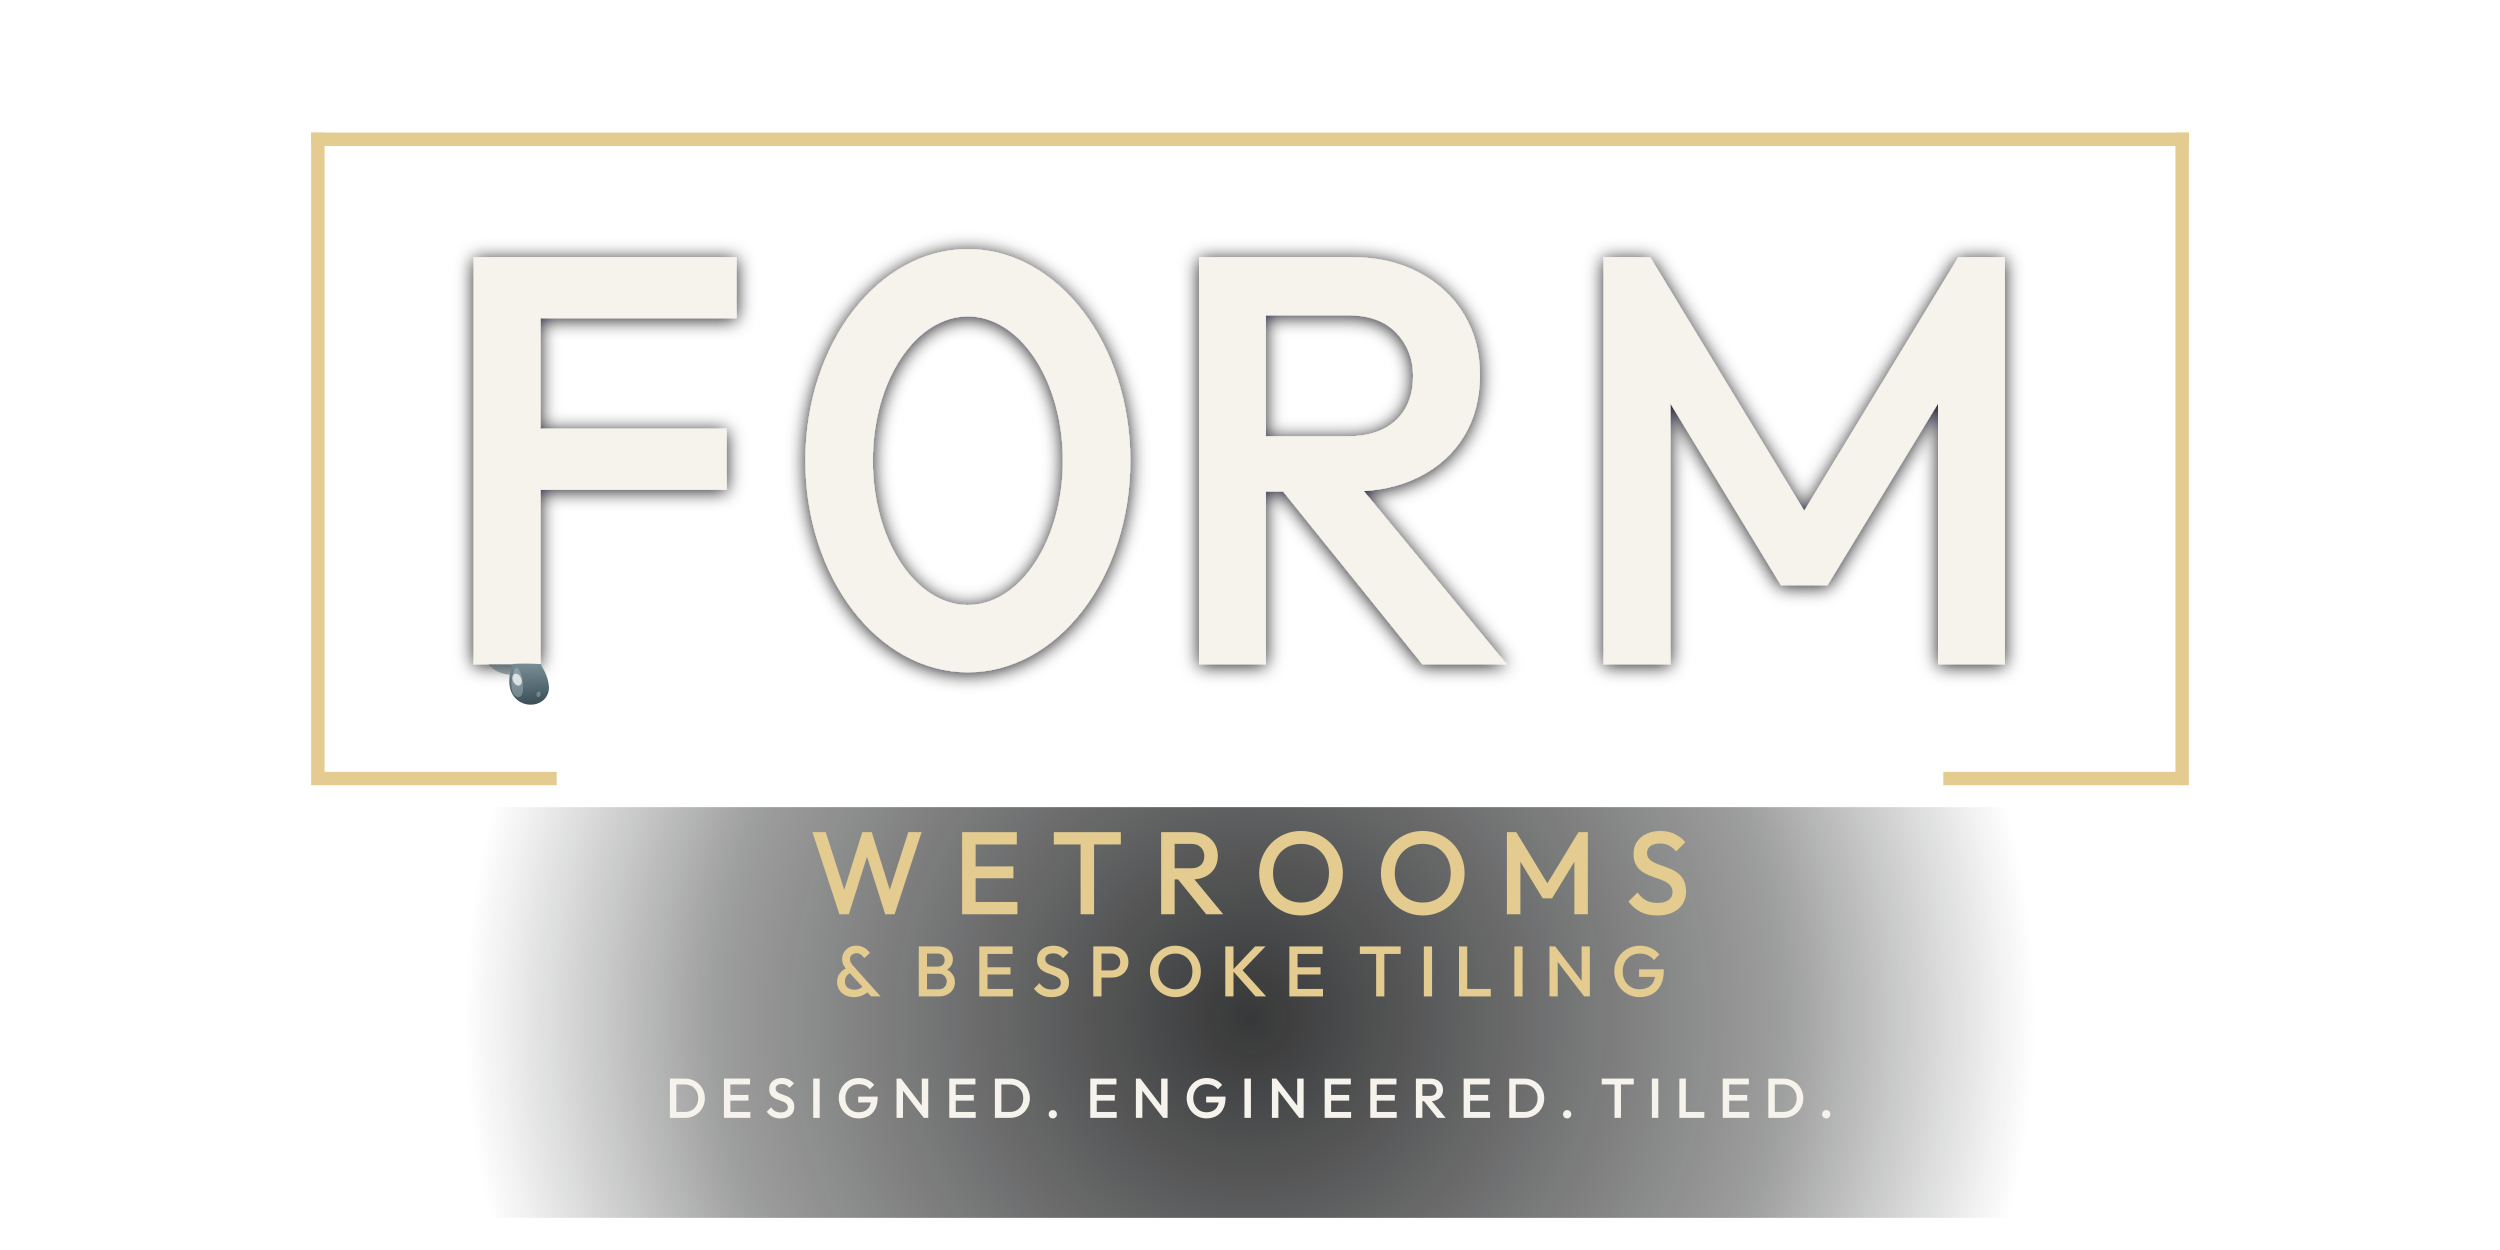
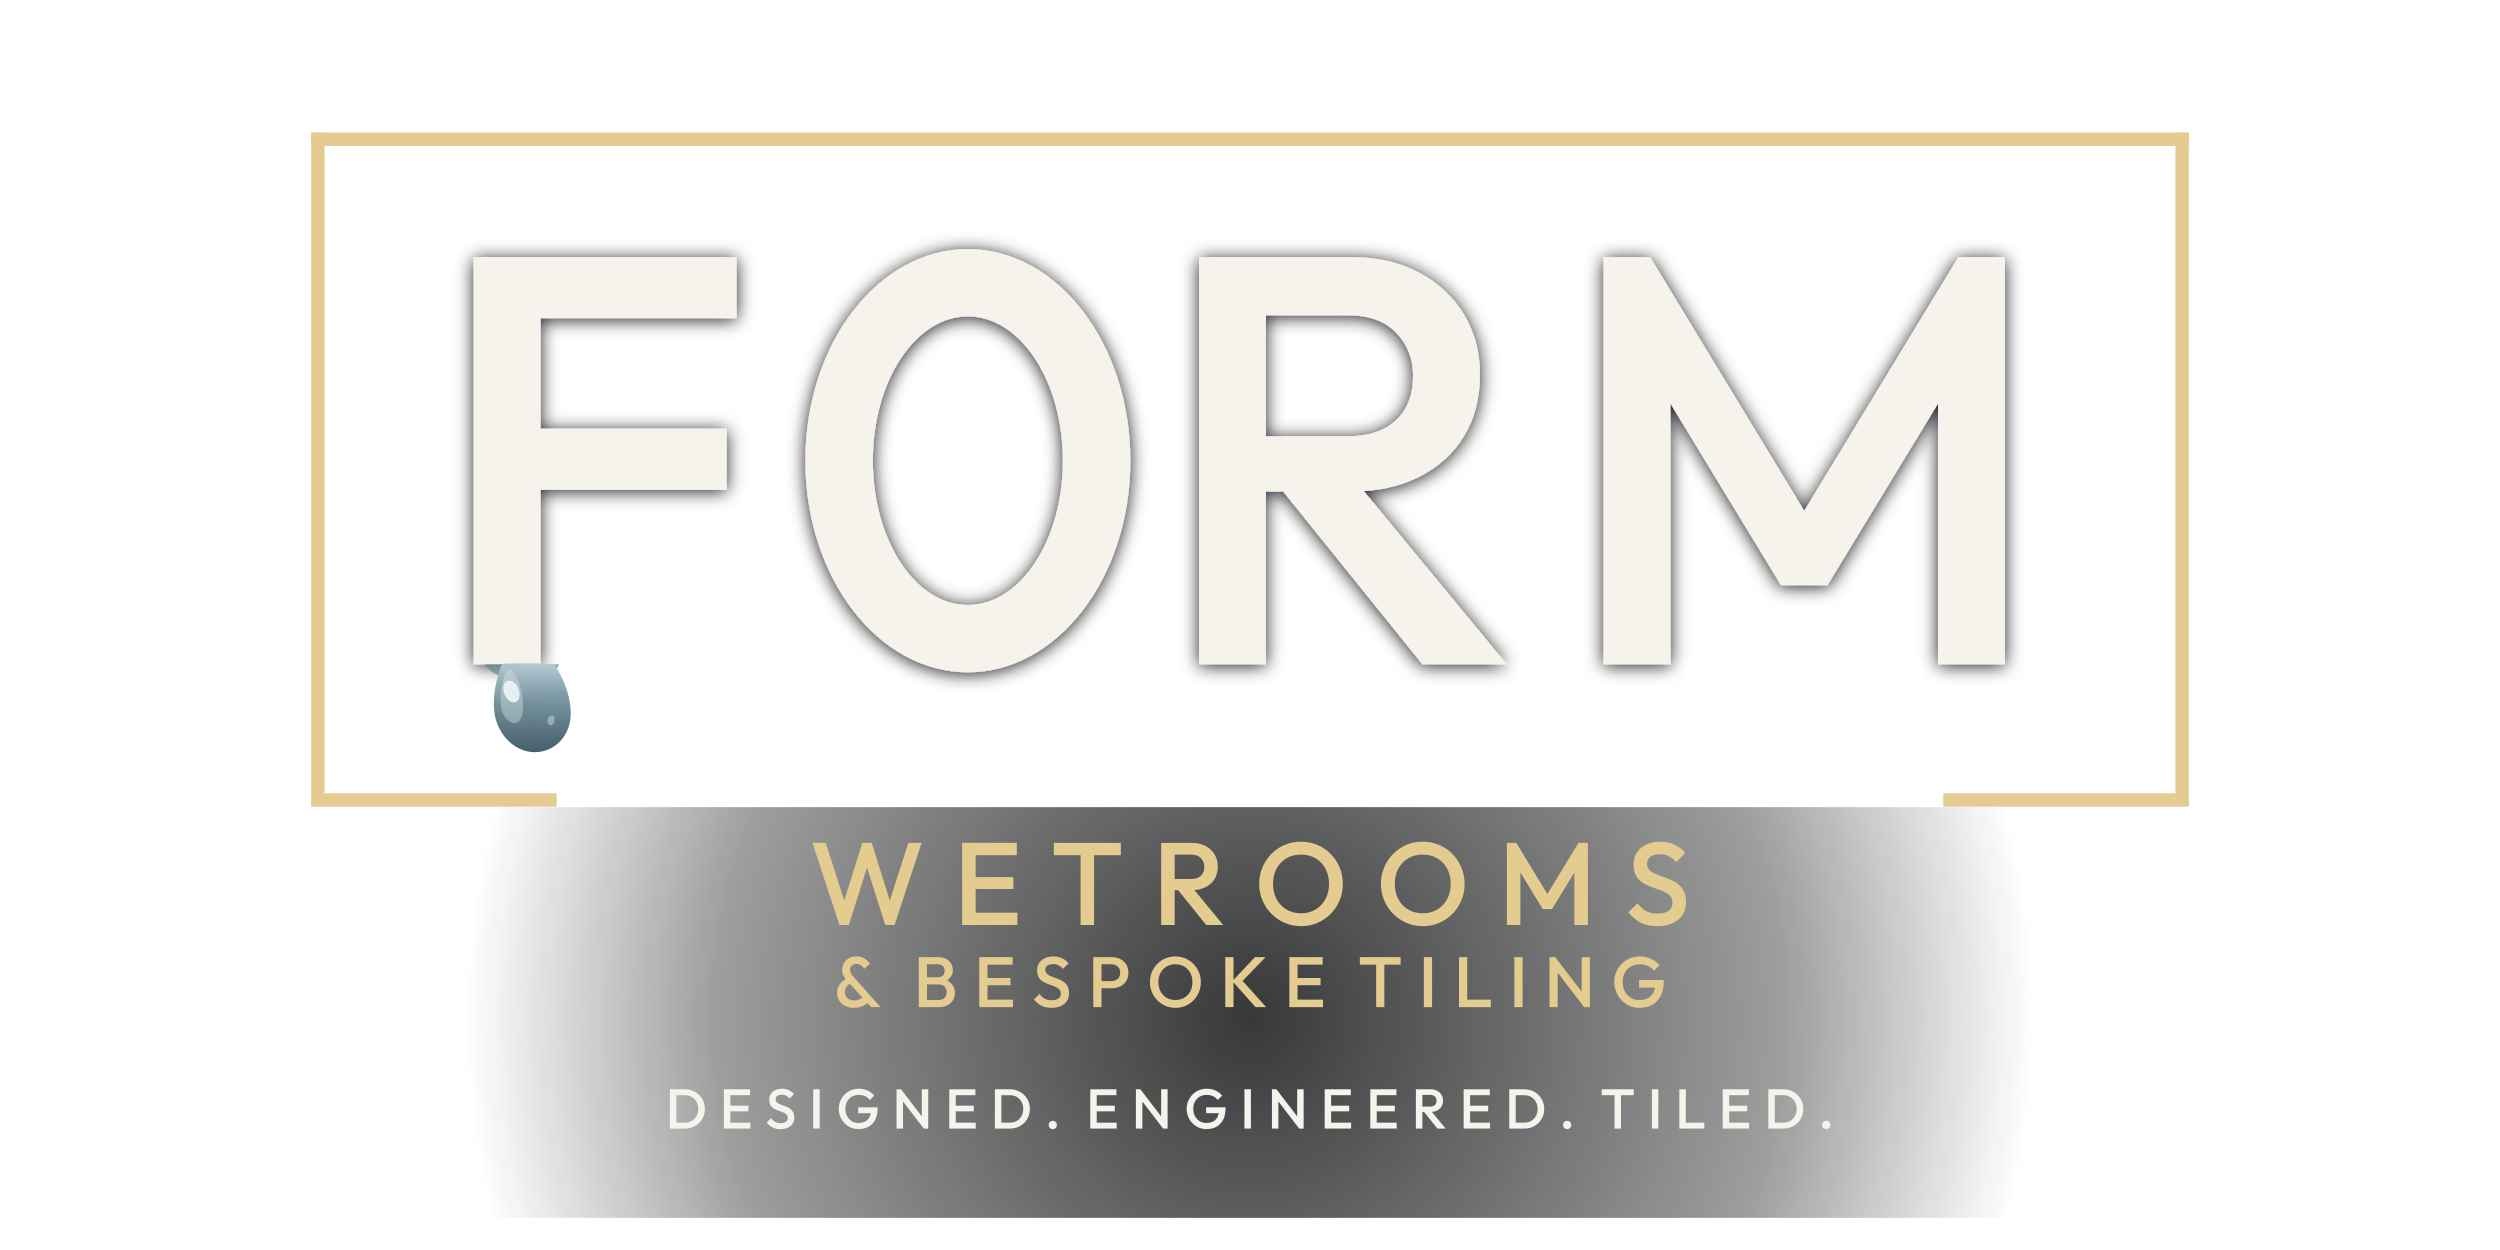
<svg xmlns="http://www.w3.org/2000/svg" viewBox="0 20 1400 700" role="img" aria-labelledby="title desc">
  <defs>
    <filter id="halo" x="-25%" y="-35%" width="150%" height="180%">
      <feDropShadow dx="0" dy="1" stdDeviation="5" flood-color="#050607" flood-opacity=".88" />
    </filter>
-     <linearGradient id="waterBody" x1="294" y1="392" x2="299" y2="415" gradientUnits="userSpaceOnUse">
-       <stop offset="0" stop-color="#7c9098" />
-       <stop offset=".55" stop-color="#5a717a" />
-       <stop offset="1" stop-color="#3d5159" />
+     <linearGradient id="waterBody" x1="298" y1="392" x2="304" y2="441" gradientUnits="userSpaceOnUse">
+       <stop offset="0" stop-color="#b7cdd6" />
+       <stop offset=".42" stop-color="#7d9aa6" />
+       <stop offset="1" stop-color="#4a6672" />
    </linearGradient>
-     <linearGradient id="waterShade" x1="306" y1="398" x2="286" y2="414" gradientUnits="userSpaceOnUse">
+     <linearGradient id="waterShade" x1="318" y1="404" x2="280" y2="436" gradientUnits="userSpaceOnUse">
      <stop offset="0" stop-color="#1c272c" stop-opacity="0" />
-       <stop offset="1" stop-color="#1c272c" stop-opacity=".36" />
+       <stop offset="1" stop-color="#1c272c" stop-opacity=".32" />
    </linearGradient>
    <linearGradient id="textBack" x1="700" y1="470" x2="700" y2="710" gradientUnits="userSpaceOnUse">
      <stop offset="0" stop-color="#0b0c0d" stop-opacity="0" />
      <stop offset=".18" stop-color="#0b0c0d" stop-opacity=".88" />
      <stop offset="1" stop-color="#0b0c0d" stop-opacity=".38" />
    </linearGradient>
    <radialGradient id="textGlow" cx="700" cy="590" r="440" gradientUnits="userSpaceOnUse">
      <stop offset="0" stop-color="#0b0c0d" stop-opacity=".82" />
      <stop offset=".68" stop-color="#0b0c0d" stop-opacity=".4" />
      <stop offset="1" stop-color="#0b0c0d" stop-opacity="0" />
    </radialGradient>
  </defs>
  <rect width="1400" height="740" fill="none" />
  <g fill="none" stroke="#e4cc90" stroke-width="7.5" stroke-linecap="square">
    <path d="M178 98 H1222" />
-     <path d="M178 98 V456 H308" />
-     <path d="M1222 98 V456 H1092" />
+     <path d="M178 98 V468 H308" />
+     <path d="M1222 98 V468 H1092" />
  </g>
  <g filter="url(#halo)">
    <path fill="#f6f3ec" d="M265.26 392.00V164.00H302.71V392.00ZM290.99 294.29V260.09H406.94V294.29ZM290.99 198.20V164.00H412.48V198.20Z" />
    <path fill="#f6f3ec" fill-rule="evenodd" d="M542 159.5A91 118.5 0 1 1 542 396.5A91 118.5 0 1 1 542 159.5ZM542 197.2A53.2 80.8 0 1 1 542 358.8A53.2 80.8 0 1 1 542 197.2Z" />
    <path fill="#f6f3ec" d="M697.18 295.26V264.32H754.83Q772.10 264.32 781.71 255.36Q791.31 246.41 791.31 230.45Q791.31 216.11 781.87 206.34Q772.42 196.57 755.16 196.57H697.18V164.00H756.79Q778.29 164.00 794.57 172.63Q810.86 181.26 819.81 196.08Q828.77 210.90 828.77 229.79Q828.77 249.66 819.81 264.32Q810.86 278.98 794.57 287.12Q778.29 295.26 756.79 295.26ZM671.45 392.00V164.00H708.91V392.00ZM796.53 392.00 716.73 292.98 751.58 280.28 843.75 392.00Z" />
    <path fill="#f6f3ec" d="M898.00 392.00V164.00H924.06L1018.84 320.02H1001.90L1096.69 164.00H1122.74V392.00H1085.29V229.79L1093.75 232.07L1023.40 347.70H997.34L926.99 232.07L935.46 229.79V392.00Z" />
  </g>
  <g id="f-drip" aria-hidden="true">
-     <path fill="#4f646c" opacity=".55" d="M273.6 392.0 C276.8 396.4 282.4 398.0 289.4 398.1 C296.0 398.2 300.8 396.6 303.4 392.0 H273.6Z" />
-     <path fill="url(#waterBody)" d="M287.4 391.8 C285.6 395.6 284.8 400.0 285.4 404.2 C286.2 410.0 290.8 414.4 296.8 414.6 C302.8 414.8 307.6 410.6 307.4 404.8 C307.2 400.2 305.2 395.8 302.6 391.9 C298.8 391.6 291.2 391.5 287.4 391.8Z" />
-     <path fill="url(#waterShade)" opacity=".5" d="M287.4 391.8 C285.6 395.6 284.8 400.0 285.4 404.2 C286.2 410.0 290.8 414.4 296.8 414.6 C302.8 414.8 307.6 410.6 307.4 404.8 C307.2 400.2 305.2 395.8 302.6 391.9 C298.8 391.6 291.2 391.5 287.4 391.8Z" />
-     <path fill="#c9d5da" opacity=".34" d="M288.2 394.6C286.8 398.4 286.0 402.6 286.6 406.2C287.2 409.2 289.4 411.0 291.2 410.2C292.8 409.4 293.2 406.0 292.8 402.4C292.4 398.6 291.2 395.4 289.6 393.8C289.0 394.0 288.5 394.2 288.2 394.6Z" />
-     <ellipse cx="289.6" cy="400.6" rx="2.4" ry="3.5" fill="#f4f7f8" opacity=".78" transform="rotate(-24 289.6 400.6)" />
-     <ellipse cx="301.6" cy="408.8" rx="1.15" ry="1.55" fill="#d5dfe3" opacity=".32" transform="rotate(16 301.6 408.8)" />
+     <path fill="#6d8792" opacity=".7" d="M271.4 392.0 C276.2 398.8 284.6 401.2 294.2 401.4 C303.2 401.6 309.6 398.8 313.2 392.0 H271.4Z" />
+     <path fill="url(#waterBody)" d="M281.2 391.7 C278.4 398.6 276.2 407.4 276.6 416.2 C277.2 430.4 287.6 440.8 298.8 441.2 C310.0 441.6 320.2 432.4 319.6 418.2 C319.2 408.8 315.4 399.4 310.2 391.8 C302.4 391.4 289.8 391.3 281.2 391.7Z" />
+     <path fill="url(#waterShade)" opacity=".45" d="M281.2 391.7 C278.4 398.6 276.2 407.4 276.6 416.2 C277.2 430.4 287.6 440.8 298.8 441.2 C310.0 441.6 320.2 432.4 319.6 418.2 C319.2 408.8 315.4 399.4 310.2 391.8 C302.4 391.4 289.8 391.3 281.2 391.7Z" />
+     <path fill="#d5e3e8" opacity=".42" d="M283.2 396.4C280.8 402.8 279.6 410.2 280.8 416.8C282.0 422.4 286.2 426.0 289.6 424.6C292.6 423.4 293.4 417.2 292.6 410.6C291.8 404.2 289.2 398.2 286.2 394.8C284.8 395.0 283.8 395.6 283.2 396.4Z" />
+     <ellipse cx="286.4" cy="407.2" rx="4.2" ry="6.4" fill="#f7fafb" opacity=".82" transform="rotate(-22 286.4 407.2)" />
+     <ellipse cx="308.6" cy="423.4" rx="2.0" ry="2.8" fill="#e4eef1" opacity=".4" transform="rotate(14 308.6 423.4)" />
  </g>
  <rect x="210" y="472" width="980" height="230" fill="url(#textGlow)" />
-   <g transform="translate(0 64)">
+   <g transform="translate(0 70)">
    <path fill="#e4cc90" d="M470.09 468.00 454.97 422.00H462.40L473.77 457.42H471.80L482.90 422.00H488.16L499.26 457.42H497.29L508.66 422.00H516.09L500.97 468.00H495.72L484.54 432.65H486.52L475.34 468.00Z" />
    <path fill="#e4cc90" d="M538.79 468.00V422.00H546.35V468.00ZM543.98 468.00V461.10H569.74V468.00ZM543.98 447.83V441.19H567.51V447.83ZM543.98 428.90V422.00H569.41V428.90Z" />
    <path fill="#e4cc90" d="M605.13 468.00V423.31H612.68V468.00ZM590.14 428.90V422.00H627.67V428.90Z" />
    <path fill="#e4cc90" d="M655.43 448.48V442.24H667.06Q670.54 442.24 672.48 440.43Q674.42 438.63 674.42 435.41Q674.42 432.51 672.52 430.54Q670.61 428.57 667.13 428.57H655.43V422.00H667.46Q671.79 422.00 675.08 423.74Q678.36 425.48 680.17 428.47Q681.98 431.46 681.98 435.27Q681.98 439.28 680.17 442.24Q678.36 445.20 675.08 446.84Q671.79 448.48 667.46 448.48ZM650.24 468.00V422.00H657.80V468.00ZM675.47 468.00 659.37 448.02 666.40 445.46 685.00 468.00Z" />
    <path fill="#e4cc90" d="M728.67 468.66Q723.74 468.66 719.47 466.82Q715.20 464.98 711.98 461.72Q708.76 458.47 706.95 454.17Q705.14 449.86 705.14 444.93Q705.14 440.01 706.95 435.73Q708.76 431.46 711.94 428.21Q715.13 424.96 719.37 423.15Q723.61 421.34 728.54 421.34Q733.46 421.34 737.70 423.15Q741.94 424.96 745.16 428.21Q748.38 431.46 750.19 435.77Q752.00 440.07 752.00 445.00Q752.00 449.93 750.19 454.23Q748.38 458.54 745.19 461.76Q742.01 464.98 737.77 466.82Q733.53 468.66 728.67 468.66ZM728.54 461.43Q733.20 461.43 736.72 459.33Q740.23 457.22 742.24 453.51Q744.24 449.80 744.24 444.93Q744.24 441.32 743.09 438.33Q741.94 435.34 739.84 433.14Q737.74 430.94 734.88 429.75Q732.02 428.57 728.54 428.57Q723.94 428.57 720.42 430.64Q716.90 432.71 714.90 436.39Q712.90 440.07 712.90 444.93Q712.90 448.55 714.05 451.60Q715.20 454.66 717.27 456.83Q719.34 459.00 722.23 460.21Q725.12 461.43 728.54 461.43Z" />
    <path fill="#e4cc90" d="M796.84 468.66Q791.92 468.66 787.64 466.82Q783.37 464.98 780.15 461.72Q776.93 458.47 775.13 454.17Q773.32 449.86 773.32 444.93Q773.32 440.01 775.13 435.73Q776.93 431.46 780.12 428.21Q783.31 424.96 787.55 423.15Q791.78 421.34 796.71 421.34Q801.64 421.34 805.88 423.15Q810.12 424.96 813.34 428.21Q816.56 431.46 818.37 435.77Q820.17 440.07 820.17 445.00Q820.17 449.93 818.37 454.23Q816.56 458.54 813.37 461.76Q810.18 464.98 805.95 466.82Q801.71 468.66 796.84 468.66ZM796.71 461.43Q801.38 461.43 804.89 459.33Q808.41 457.22 810.41 453.51Q812.42 449.80 812.42 444.93Q812.42 441.32 811.27 438.33Q810.12 435.34 808.02 433.14Q805.91 430.94 803.05 429.75Q800.20 428.57 796.71 428.57Q792.11 428.57 788.60 430.64Q785.08 432.71 783.08 436.39Q781.07 440.07 781.07 444.93Q781.07 448.55 782.22 451.60Q783.37 454.66 785.44 456.83Q787.51 459.00 790.40 460.21Q793.30 461.43 796.71 461.43Z" />
    <path fill="#e4cc90" d="M843.86 468.00V422.00H849.12L868.24 453.48H864.82L883.95 422.00H889.20V468.00H881.65V435.27L883.36 435.73L869.16 459.06H863.90L849.71 435.73L851.42 435.27V468.00Z" />
    <path fill="#e4cc90" d="M928.01 468.66Q922.55 468.66 918.74 466.69Q914.93 464.71 911.91 460.90L917.03 455.78Q918.94 458.54 921.57 460.08Q924.20 461.63 928.27 461.63Q932.08 461.63 934.35 460.05Q936.62 458.47 936.62 455.71Q936.62 453.41 935.43 451.97Q934.25 450.52 932.31 449.57Q930.37 448.61 928.04 447.86Q925.71 447.10 923.37 446.15Q921.04 445.20 919.10 443.75Q917.16 442.31 915.98 440.01Q914.80 437.71 914.80 434.16Q914.80 430.08 916.80 427.22Q918.81 424.37 922.22 422.85Q925.64 421.34 929.85 421.34Q934.38 421.34 937.96 423.12Q941.54 424.89 943.78 427.65L938.65 432.78Q936.68 430.54 934.55 429.46Q932.41 428.37 929.65 428.37Q926.23 428.37 924.29 429.75Q922.36 431.13 922.36 433.63Q922.36 435.73 923.54 437.02Q924.72 438.30 926.66 439.18Q928.60 440.07 930.93 440.86Q933.26 441.65 935.60 442.63Q937.93 443.62 939.87 445.16Q941.81 446.71 942.99 449.14Q944.17 451.57 944.17 455.25Q944.17 461.43 939.80 465.04Q935.43 468.66 928.01 468.66Z" />
    <path fill="#e4cc90" d="M487.84 514.00 474.56 499.48Q473.08 497.84 472.34 496.36Q471.60 494.88 471.60 493.08Q471.60 490.96 472.64 489.26Q473.68 487.56 475.48 486.56Q477.28 485.56 479.60 485.56Q481.36 485.56 482.80 486.14Q484.24 486.72 485.34 487.66Q486.44 488.60 487.16 489.72L484.00 492.52Q483.12 491.32 482.10 490.56Q481.08 489.80 479.60 489.80Q478.08 489.80 477.04 490.70Q476.00 491.60 476.00 492.96Q476.00 494.32 476.56 495.20Q477.12 496.08 478.12 497.24L493.12 514.00ZM478.28 514.40Q475.40 514.40 473.26 513.30Q471.12 512.20 469.94 510.26Q468.76 508.32 468.76 505.84Q468.76 503.32 470.14 501.32Q471.52 499.32 474.20 498.08L476.24 500.76Q474.76 501.56 473.96 502.74Q473.16 503.92 473.16 505.72Q473.16 507.16 473.82 508.16Q474.48 509.16 475.68 509.70Q476.88 510.24 478.44 510.24Q480.48 510.24 481.82 509.40Q483.16 508.56 483.84 507.40L486.72 510.76Q485.88 511.80 484.56 512.62Q483.24 513.44 481.64 513.92Q480.04 514.40 478.28 514.40Z" />
    <path fill="#e4cc90" d="M517.68 514.00V510.00H525.72Q527.84 510.00 529.00 508.68Q530.16 507.36 530.16 505.64Q530.16 504.48 529.64 503.48Q529.12 502.48 528.12 501.88Q527.12 501.28 525.72 501.28H517.68V497.28H525.04Q526.84 497.28 527.92 496.36Q529.00 495.44 529.00 493.64Q529.00 491.84 527.92 490.92Q526.84 490.00 525.04 490.00H517.68V486.00H525.16Q528.00 486.00 529.88 487.04Q531.76 488.08 532.68 489.72Q533.60 491.36 533.60 493.24Q533.60 495.44 532.38 497.12Q531.16 498.80 528.80 499.84L529.16 498.40Q531.80 499.48 533.28 501.44Q534.76 503.40 534.76 506.04Q534.76 508.20 533.70 510.00Q532.64 511.80 530.58 512.90Q528.52 514.00 525.52 514.00ZM514.52 514.00V486.00H519.12V514.00Z" />
    <path fill="#e4cc90" d="M548.40 514.00V486.00H553.00V514.00ZM551.56 514.00V509.80H567.24V514.00ZM551.56 501.72V497.68H565.88V501.72ZM551.56 490.20V486.00H567.04V490.20Z" />
    <path fill="#e4cc90" d="M588.80 514.40Q585.48 514.40 583.16 513.20Q580.84 512.00 579.00 509.68L582.12 506.56Q583.28 508.24 584.88 509.18Q586.48 510.12 588.96 510.12Q591.28 510.12 592.66 509.16Q594.04 508.20 594.04 506.52Q594.04 505.12 593.32 504.24Q592.60 503.36 591.42 502.78Q590.24 502.20 588.82 501.74Q587.40 501.28 585.98 500.70Q584.56 500.12 583.38 499.24Q582.20 498.36 581.48 496.96Q580.76 495.56 580.76 493.40Q580.76 490.92 581.98 489.18Q583.20 487.44 585.28 486.52Q587.36 485.60 589.92 485.60Q592.68 485.60 594.86 486.68Q597.04 487.76 598.40 489.44L595.28 492.56Q594.08 491.20 592.78 490.54Q591.48 489.88 589.80 489.88Q587.72 489.88 586.54 490.72Q585.36 491.56 585.36 493.08Q585.36 494.36 586.08 495.14Q586.80 495.92 587.98 496.46Q589.16 497.00 590.58 497.48Q592.00 497.96 593.42 498.56Q594.84 499.16 596.02 500.10Q597.20 501.04 597.92 502.52Q598.64 504.00 598.64 506.24Q598.64 510.00 595.98 512.20Q593.32 514.40 588.80 514.40Z" />
    <path fill="#e4cc90" d="M615.40 503.44V499.44H622.40Q623.84 499.44 624.94 498.86Q626.04 498.28 626.68 497.22Q627.32 496.16 627.32 494.72Q627.32 493.28 626.68 492.22Q626.04 491.16 624.94 490.58Q623.84 490.00 622.40 490.00H615.40V486.00H622.64Q625.28 486.00 627.38 487.08Q629.48 488.16 630.70 490.12Q631.92 492.08 631.92 494.72Q631.92 497.36 630.70 499.32Q629.48 501.28 627.38 502.36Q625.28 503.44 622.64 503.44ZM612.24 514.00V486.00H616.84V514.00Z" />
    <path fill="#e4cc90" d="M658.28 514.40Q655.28 514.40 652.68 513.28Q650.08 512.16 648.12 510.18Q646.16 508.20 645.06 505.58Q643.96 502.96 643.96 499.96Q643.96 496.96 645.06 494.36Q646.16 491.76 648.10 489.78Q650.04 487.80 652.62 486.70Q655.20 485.60 658.20 485.60Q661.20 485.60 663.78 486.70Q666.36 487.80 668.32 489.78Q670.28 491.76 671.38 494.38Q672.48 497.00 672.48 500.00Q672.48 503.00 671.38 505.62Q670.28 508.24 668.34 510.20Q666.40 512.16 663.82 513.28Q661.24 514.40 658.28 514.40ZM658.20 510.00Q661.04 510.00 663.18 508.72Q665.32 507.44 666.54 505.18Q667.76 502.92 667.76 499.96Q667.76 497.76 667.06 495.94Q666.36 494.12 665.08 492.78Q663.80 491.44 662.06 490.72Q660.32 490.00 658.20 490.00Q655.40 490.00 653.26 491.26Q651.12 492.52 649.90 494.76Q648.68 497.00 648.68 499.96Q648.68 502.16 649.38 504.02Q650.08 505.88 651.34 507.20Q652.60 508.52 654.36 509.26Q656.12 510.00 658.20 510.00Z" />
    <path fill="#e4cc90" d="M703.08 514.00 690.12 499.40 702.80 486.00H708.68L694.68 500.56V498.04L709.08 514.00ZM686.16 514.00V486.00H690.76V514.00Z" />
    <path fill="#e4cc90" d="M722.04 514.00V486.00H726.64V514.00ZM725.20 514.00V509.80H740.88V514.00ZM725.20 501.72V497.68H739.52V501.72ZM725.20 490.20V486.00H740.68V490.20Z" />
    <path fill="#e4cc90" d="M770.64 514.00V486.80H775.24V514.00ZM761.52 490.20V486.00H784.36V490.20Z" />
    <path fill="#e4cc90" d="M797.36 514.00V486.00H801.96V514.00Z" />
    <path fill="#e4cc90" d="M817.04 514.00V486.00H821.64V514.00ZM820.20 514.00V509.80H834.84V514.00Z" />
    <path fill="#e4cc90" d="M848.04 514.00V486.00H852.64V514.00Z" />
    <path fill="#e4cc90" d="M867.72 514.00V486.00H870.92L872.32 491.28V514.00ZM887.12 514.00 870.36 492.12 870.92 486.00 887.68 507.88ZM887.12 514.00 885.72 509.08V486.00H890.32V514.00Z" />
    <path fill="#e4cc90" d="M918.04 514.40Q915.16 514.40 912.60 513.28Q910.04 512.16 908.12 510.18Q906.20 508.20 905.10 505.58Q904.00 502.96 904.00 499.96Q904.00 496.96 905.10 494.36Q906.20 491.76 908.14 489.78Q910.08 487.80 912.70 486.70Q915.32 485.60 918.36 485.60Q921.68 485.60 924.52 486.88Q927.36 488.16 929.28 490.52L926.16 493.64Q924.92 491.88 922.84 490.94Q920.76 490.00 918.36 490.00Q915.48 490.00 913.30 491.26Q911.12 492.52 909.92 494.76Q908.72 497.00 908.72 499.96Q908.72 502.92 909.94 505.18Q911.16 507.44 913.24 508.72Q915.32 510.00 917.96 510.00Q920.76 510.00 922.78 508.98Q924.80 507.96 925.88 505.94Q926.96 503.92 926.96 500.96L929.84 503.04H917.88V498.84H931.72V499.48Q931.72 504.48 929.94 507.80Q928.16 511.12 925.08 512.76Q922.00 514.40 918.04 514.40Z" />
  </g>
-   <g transform="translate(0 78)">
+   <g transform="translate(0 84)">
    <path fill="#f6f3ec" d="M377.62 568.00V564.70H383.40Q385.66 564.70 387.38 563.73Q389.09 562.75 390.05 561.01Q391.01 559.26 391.01 556.97Q391.01 554.71 390.03 552.98Q389.06 551.25 387.35 550.27Q385.63 549.30 383.40 549.30H377.62V546.00H383.50Q385.88 546.00 387.93 546.83Q389.97 547.67 391.49 549.16Q393.02 550.65 393.87 552.65Q394.72 554.64 394.72 557.00Q394.72 559.33 393.87 561.34Q393.02 563.35 391.51 564.84Q390.00 566.33 387.96 567.17Q385.92 568.00 383.56 568.00ZM375.14 568.00V546.00H378.75V568.00Z" />
    <path fill="#f6f3ec" d="M405.39 568.00V546.00H409.01V568.00ZM407.88 568.00V564.70H420.20V568.00ZM407.88 558.35V555.18H419.13V558.35ZM407.88 549.30V546.00H420.04V549.30Z" />
    <path fill="#f6f3ec" d="M437.06 568.31Q434.46 568.31 432.63 567.37Q430.81 566.43 429.36 564.61L431.82 562.15Q432.73 563.47 433.98 564.21Q435.24 564.95 437.19 564.95Q439.01 564.95 440.10 564.20Q441.18 563.44 441.18 562.12Q441.18 561.02 440.62 560.33Q440.05 559.64 439.12 559.18Q438.20 558.73 437.08 558.37Q435.96 558.01 434.85 557.55Q433.73 557.09 432.81 556.40Q431.88 555.71 431.31 554.61Q430.75 553.51 430.75 551.81Q430.75 549.87 431.71 548.50Q432.66 547.13 434.30 546.41Q435.93 545.69 437.94 545.69Q440.11 545.69 441.83 546.53Q443.54 547.38 444.61 548.70L442.16 551.15Q441.21 550.09 440.19 549.57Q439.17 549.05 437.85 549.05Q436.22 549.05 435.29 549.71Q434.36 550.37 434.36 551.56Q434.36 552.57 434.93 553.18Q435.49 553.79 436.42 554.22Q437.35 554.64 438.46 555.02Q439.58 555.40 440.69 555.87Q441.81 556.34 442.74 557.08Q443.66 557.82 444.23 558.98Q444.80 560.14 444.80 561.90Q444.80 564.86 442.71 566.59Q440.62 568.31 437.06 568.31Z" />
    <path fill="#f6f3ec" d="M455.41 568.00V546.00H459.02V568.00Z" />
    <path fill="#f6f3ec" d="M480.73 568.31Q478.47 568.31 476.46 567.43Q474.45 566.55 472.94 565.00Q471.43 563.44 470.57 561.38Q469.70 559.33 469.70 556.97Q469.70 554.61 470.57 552.57Q471.43 550.53 472.95 548.97Q474.48 547.41 476.54 546.55Q478.60 545.69 480.98 545.69Q483.59 545.69 485.82 546.69Q488.06 547.70 489.56 549.55L487.11 552.00Q486.14 550.62 484.50 549.88Q482.87 549.14 480.98 549.14Q478.72 549.14 477.01 550.13Q475.30 551.12 474.35 552.88Q473.41 554.64 473.41 556.97Q473.41 559.29 474.37 561.07Q475.33 562.85 476.96 563.85Q478.60 564.86 480.67 564.86Q482.87 564.86 484.46 564.06Q486.04 563.25 486.89 561.67Q487.74 560.08 487.74 557.75L490.00 559.39H480.61V556.09H491.48V556.59Q491.48 560.52 490.08 563.13Q488.68 565.74 486.26 567.03Q483.84 568.31 480.73 568.31Z" />
    <path fill="#f6f3ec" d="M502.06 568.00V546.00H504.58L505.68 550.15V568.00ZM517.31 568.00 504.14 550.81 504.58 546.00 517.75 563.19ZM517.31 568.00 516.21 564.13V546.00H519.82V568.00Z" />
    <path fill="#f6f3ec" d="M531.60 568.00V546.00H535.21V568.00ZM534.08 568.00V564.70H546.40V568.00ZM534.08 558.35V555.18H545.33V558.35ZM534.08 549.30V546.00H546.24V549.30Z" />
    <path fill="#f6f3ec" d="M559.62 568.00V564.70H565.41Q567.67 564.70 569.38 563.73Q571.10 562.75 572.05 561.01Q573.01 559.26 573.01 556.97Q573.01 554.71 572.04 552.98Q571.06 551.25 569.35 550.27Q567.64 549.30 565.41 549.30H559.62V546.00H565.50Q567.89 546.00 569.93 546.83Q571.98 547.67 573.50 549.16Q575.02 550.65 575.87 552.65Q576.72 554.64 576.72 557.00Q576.72 559.33 575.87 561.34Q575.02 563.35 573.52 564.84Q572.01 566.33 569.96 567.17Q567.92 568.00 565.56 568.00ZM557.14 568.00V546.00H560.76V568.00Z" />
    <path fill="#f6f3ec" d="M589.57 568.31Q588.56 568.31 587.92 567.64Q587.27 566.96 587.27 565.99Q587.27 564.98 587.92 564.32Q588.56 563.66 589.57 563.66Q590.57 563.66 591.22 564.32Q591.86 564.98 591.86 565.99Q591.86 566.96 591.22 567.64Q590.57 568.31 589.57 568.31Z" />
    <path fill="#f6f3ec" d="M610.55 568.00V546.00H614.17V568.00ZM613.04 568.00V564.70H625.36V568.00ZM613.04 558.35V555.18H624.29V558.35ZM613.04 549.30V546.00H625.20V549.30Z" />
    <path fill="#f6f3ec" d="M636.10 568.00V546.00H638.61L639.71 550.15V568.00ZM651.34 568.00 638.17 550.81 638.61 546.00 651.78 563.19ZM651.34 568.00 650.24 564.13V546.00H653.85V568.00Z" />
    <path fill="#f6f3ec" d="M675.56 568.31Q673.30 568.31 671.29 567.43Q669.28 566.55 667.77 565.00Q666.26 563.44 665.39 561.38Q664.53 559.33 664.53 556.97Q664.53 554.61 665.39 552.57Q666.26 550.53 667.78 548.97Q669.31 547.41 671.37 546.55Q673.42 545.69 675.81 545.69Q678.42 545.69 680.65 546.69Q682.88 547.70 684.39 549.55L681.94 552.00Q680.97 550.62 679.33 549.88Q677.70 549.14 675.81 549.14Q673.55 549.14 671.84 550.13Q670.12 551.12 669.18 552.88Q668.24 554.64 668.24 556.97Q668.24 559.29 669.20 561.07Q670.16 562.85 671.79 563.85Q673.42 564.86 675.50 564.86Q677.70 564.86 679.29 564.06Q680.87 563.25 681.72 561.67Q682.57 560.08 682.57 557.75L684.83 559.39H675.44V556.09H686.31V556.59Q686.31 560.52 684.91 563.13Q683.51 565.74 681.09 567.03Q678.67 568.31 675.56 568.31Z" />
    <path fill="#f6f3ec" d="M696.89 568.00V546.00H700.51V568.00Z" />
    <path fill="#f6f3ec" d="M712.28 568.00V546.00H714.80L715.90 550.15V568.00ZM727.53 568.00 714.36 550.81 714.80 546.00 727.97 563.19ZM727.53 568.00 726.43 564.13V546.00H730.04V568.00Z" />
    <path fill="#f6f3ec" d="M741.82 568.00V546.00H745.43V568.00ZM744.30 568.00V564.70H756.62V568.00ZM744.30 558.35V555.18H755.55V558.35ZM744.30 549.30V546.00H756.46V549.30Z" />
    <path fill="#f6f3ec" d="M767.36 568.00V546.00H770.98V568.00ZM769.84 568.00V564.70H782.16V568.00ZM769.84 558.35V555.18H781.10V558.35ZM769.84 549.30V546.00H782.01V549.30Z" />
    <path fill="#f6f3ec" d="M795.39 558.67V555.68H800.95Q802.62 555.68 803.54 554.82Q804.47 553.95 804.47 552.41Q804.47 551.03 803.56 550.09Q802.65 549.14 800.98 549.14H795.39V546.00H801.14Q803.21 546.00 804.78 546.83Q806.36 547.67 807.22 549.10Q808.08 550.53 808.08 552.35Q808.08 554.27 807.22 555.68Q806.36 557.09 804.78 557.88Q803.21 558.67 801.14 558.67ZM792.90 568.00V546.00H796.52V568.00ZM804.97 568.00 797.27 558.45 800.64 557.22 809.53 568.00Z" />
    <path fill="#f6f3ec" d="M819.64 568.00V546.00H823.26V568.00ZM822.12 568.00V564.70H834.44V568.00ZM822.12 558.35V555.18H833.38V558.35ZM822.12 549.30V546.00H834.29V549.30Z" />
    <path fill="#f6f3ec" d="M847.67 568.00V564.70H853.45Q855.71 564.70 857.43 563.73Q859.14 562.75 860.10 561.01Q861.06 559.26 861.06 556.97Q861.06 554.71 860.08 552.98Q859.11 551.25 857.39 550.27Q855.68 549.30 853.45 549.30H847.67V546.00H853.54Q855.93 546.00 857.98 546.83Q860.02 547.67 861.54 549.16Q863.07 550.65 863.92 552.65Q864.76 554.64 864.76 557.00Q864.76 559.33 863.92 561.34Q863.07 563.35 861.56 564.84Q860.05 566.33 858.01 567.17Q855.96 568.00 853.61 568.00ZM845.18 568.00V546.00H848.80V568.00Z" />
    <path fill="#f6f3ec" d="M877.61 568.31Q876.60 568.31 875.96 567.64Q875.32 566.96 875.32 565.99Q875.32 564.98 875.96 564.32Q876.60 563.66 877.61 563.66Q878.62 563.66 879.26 564.32Q879.90 564.98 879.90 565.99Q879.90 566.96 879.26 567.64Q878.62 568.31 877.61 568.31Z" />
    <path fill="#f6f3ec" d="M904.13 568.00V546.63H907.74V568.00ZM896.96 549.30V546.00H914.91V549.30Z" />
    <path fill="#f6f3ec" d="M925.05 568.00V546.00H928.66V568.00Z" />
    <path fill="#f6f3ec" d="M940.44 568.00V546.00H944.06V568.00ZM942.92 568.00V564.70H954.43V568.00Z" />
    <path fill="#f6f3ec" d="M964.73 568.00V546.00H968.34V568.00ZM967.21 568.00V564.70H979.53V568.00ZM967.21 558.35V555.18H978.46V558.35ZM967.21 549.30V546.00H979.37V549.30Z" />
    <path fill="#f6f3ec" d="M992.75 568.00V564.70H998.54Q1000.80 564.70 1002.51 563.73Q1004.22 562.75 1005.18 561.01Q1006.14 559.26 1006.14 556.97Q1006.14 554.71 1005.17 552.98Q1004.19 551.25 1002.48 550.27Q1000.77 549.30 998.54 549.30H992.75V546.00H998.63Q1001.02 546.00 1003.06 546.83Q1005.10 547.67 1006.63 549.16Q1008.15 550.65 1009.00 552.65Q1009.85 554.64 1009.85 557.00Q1009.85 559.33 1009.00 561.34Q1008.15 563.35 1006.64 564.84Q1005.14 566.33 1003.09 567.17Q1001.05 568.00 998.69 568.00ZM990.27 568.00V546.00H993.88V568.00Z" />
    <path fill="#f6f3ec" d="M1022.70 568.31Q1021.69 568.31 1021.05 567.64Q1020.40 566.96 1020.40 565.99Q1020.40 564.98 1021.05 564.32Q1021.69 563.66 1022.70 563.66Q1023.70 563.66 1024.35 564.32Q1024.99 564.98 1024.99 565.99Q1024.99 566.96 1024.35 567.64Q1023.70 568.31 1022.70 568.31Z" />
  </g>
</svg>
